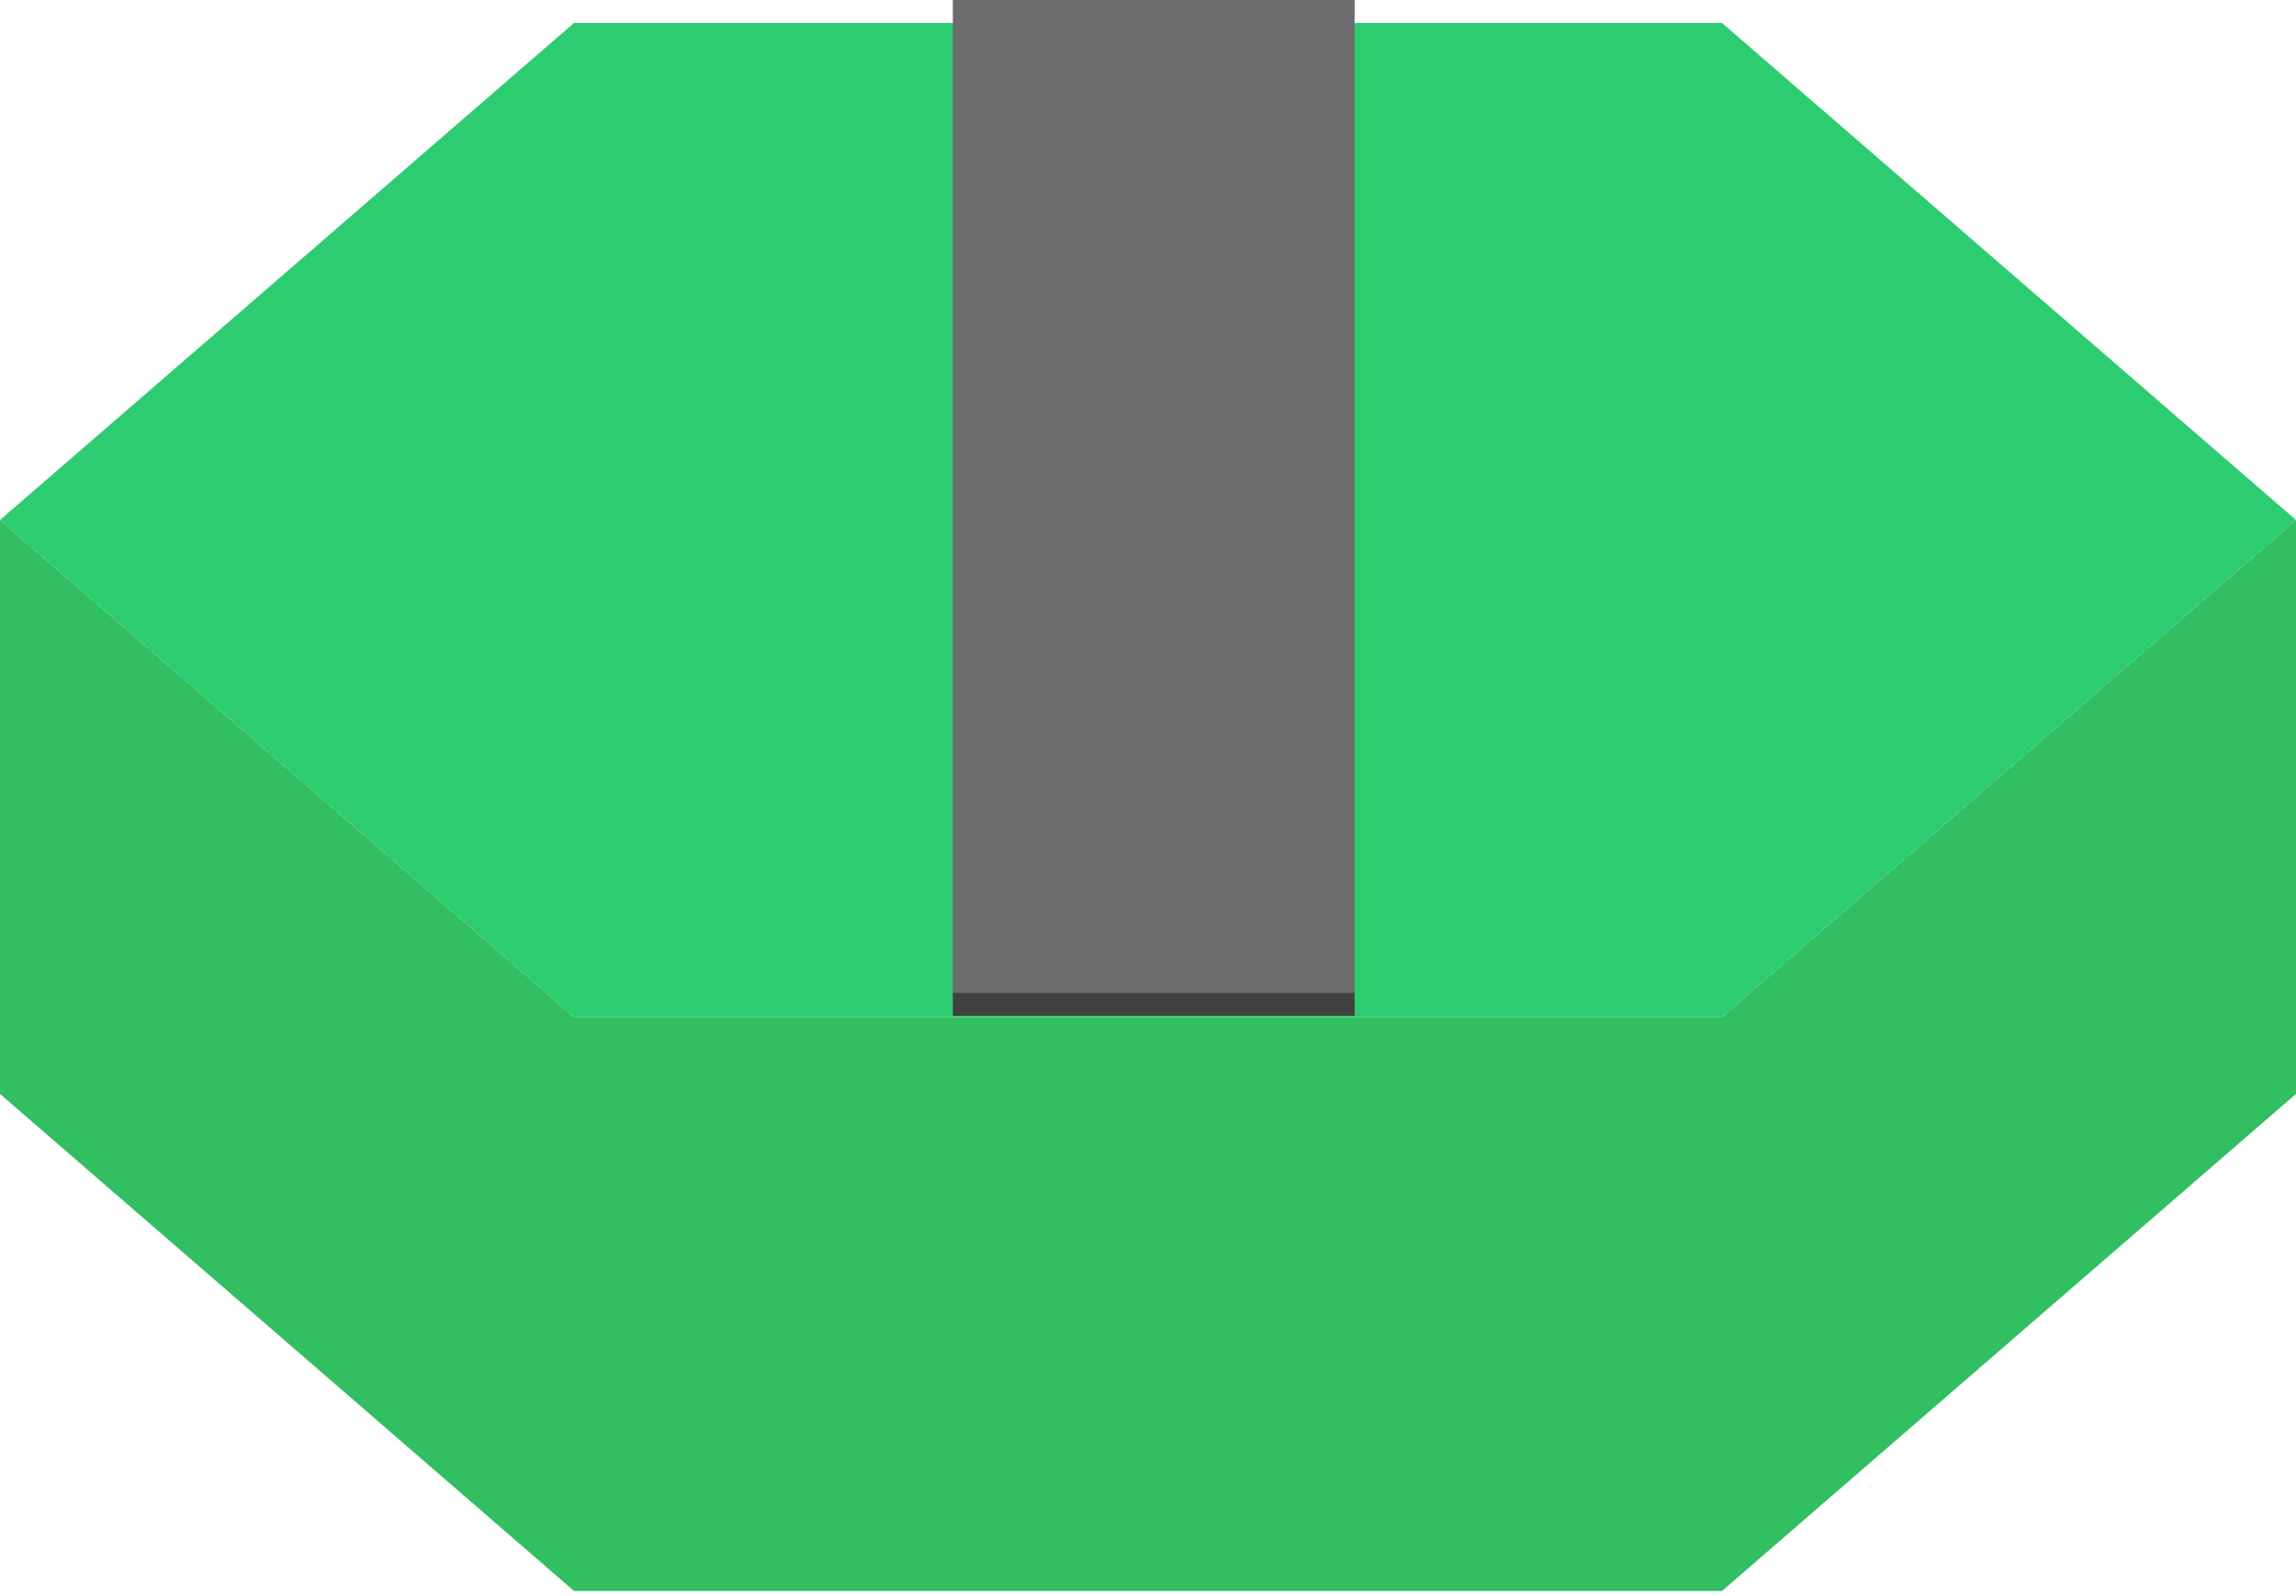
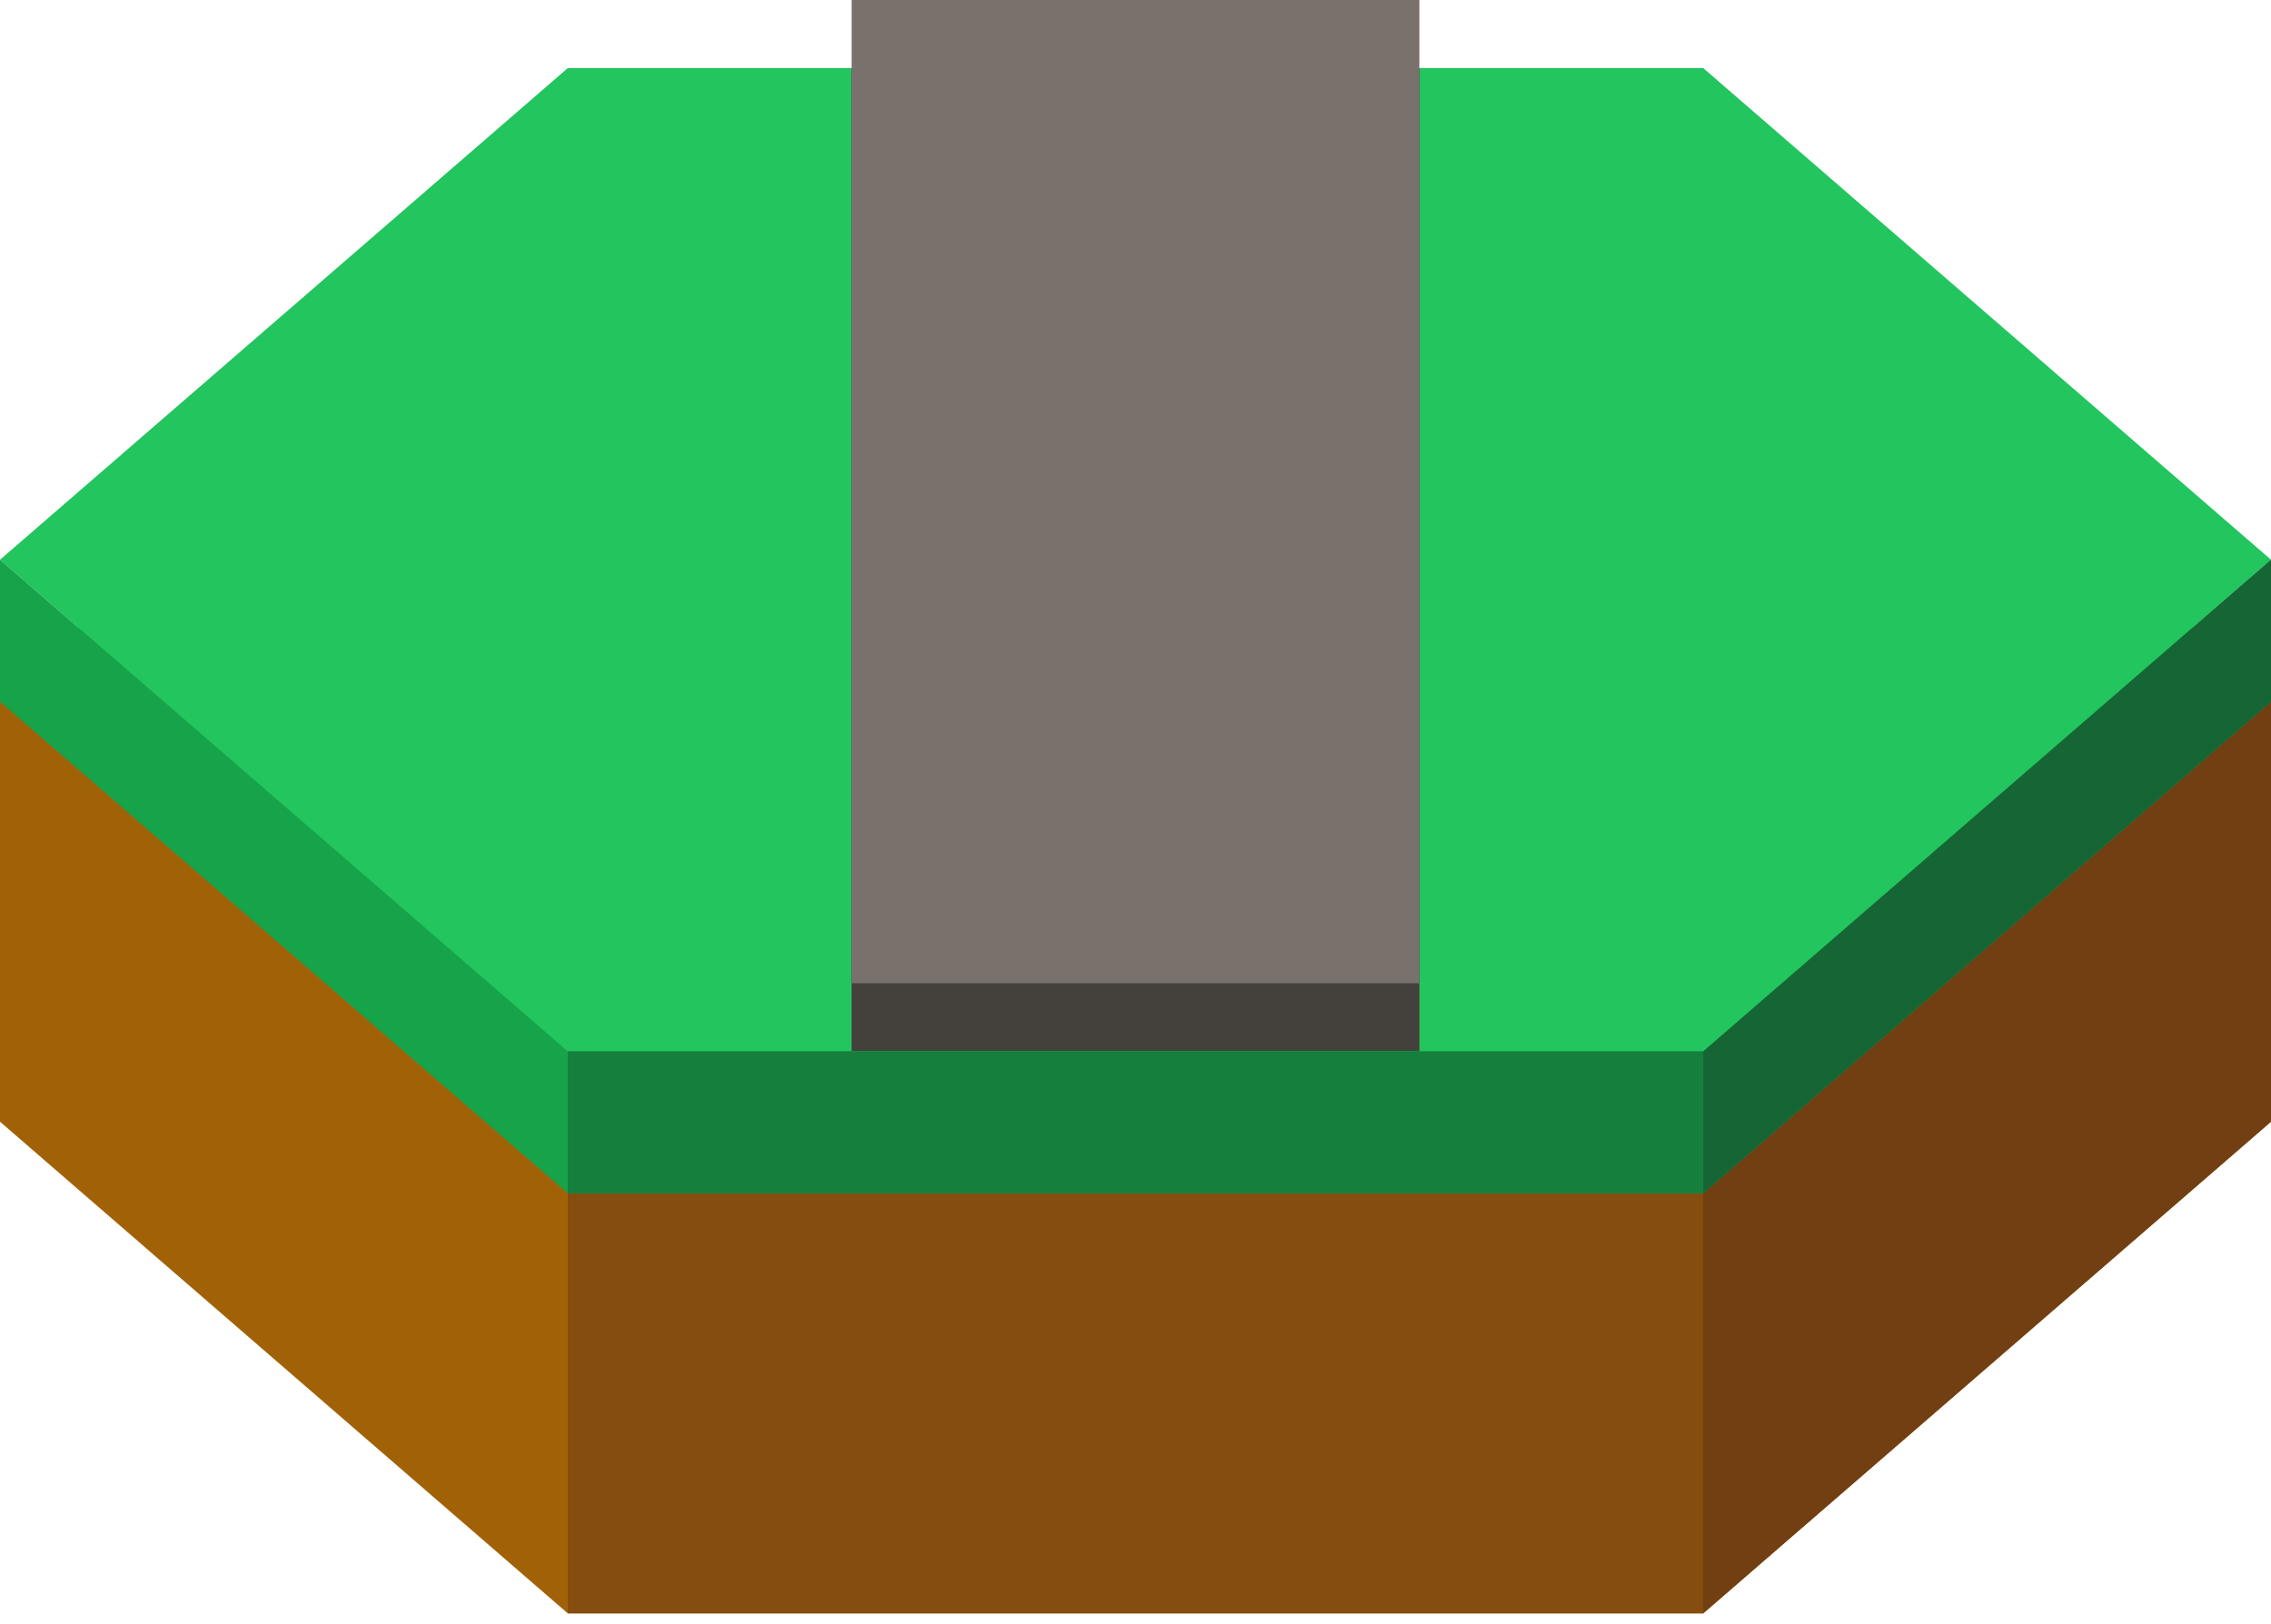
- <svg xmlns="http://www.w3.org/2000/svg" width="200" height="139" viewBox="0 0 200 139" fill="none">
-   <path d="M50 2L0 45.301L50 88.603H150L200 45.301L150 2H50Z" fill="#2ECC71" />
-   <path d="M150 88.603L200 45.301V95.3L150 138.6H50L0 95.3V45.301L50 88.603H150Z" fill="#31BF61" />
-   <path d="M83 0H118V86.6H83V0Z" fill="#6C6C6C" />
-   <path d="M83 86.5H118V88.5H83V86.5Z" fill="#414040" />
+ <svg xmlns="http://www.w3.org/2000/svg" width="200" height="143" viewBox="0 0 200 143" fill="none">
+   <path d="M150 18L200 61.301L150 104.603H50L0 61.301L50 18H150Z" fill="#22C55E" />
+   <path d="M50 104.603L0 61.301V98.8L50 142.101H150L200 98.8V61.301L150 104.603H50Z" fill="#A16207" />
+   <path d="M200 61.301L150 104.603V142.101L200 98.8V61.301Z" fill="#713F12" />
+   <path d="M150 104.603H50V142.101H150V104.603Z" fill="#854D0E" />
+   <path d="M150 6L200 49.301L150 92.603H50L0 49.301L50 6H150Z" fill="#22C55E" />
+   <path d="M125 92.603V6H75V92.603H125Z" fill="#44403C" />
+   <path d="M125 86.603V0H75V86.603H125Z" fill="#78716C" />
+   <path d="M0 49.301L50 92.603H150L200 49.301V61.801L150 105.102H50L0 61.801V49.301Z" fill="#16A34A" />
+   <path d="M200 49.301L150 92.603V105.102L200 61.801V49.301Z" fill="#166534" />
+   <path d="M150 92.603H50V105.102H150V92.603Z" fill="#15803D" />
</svg>
